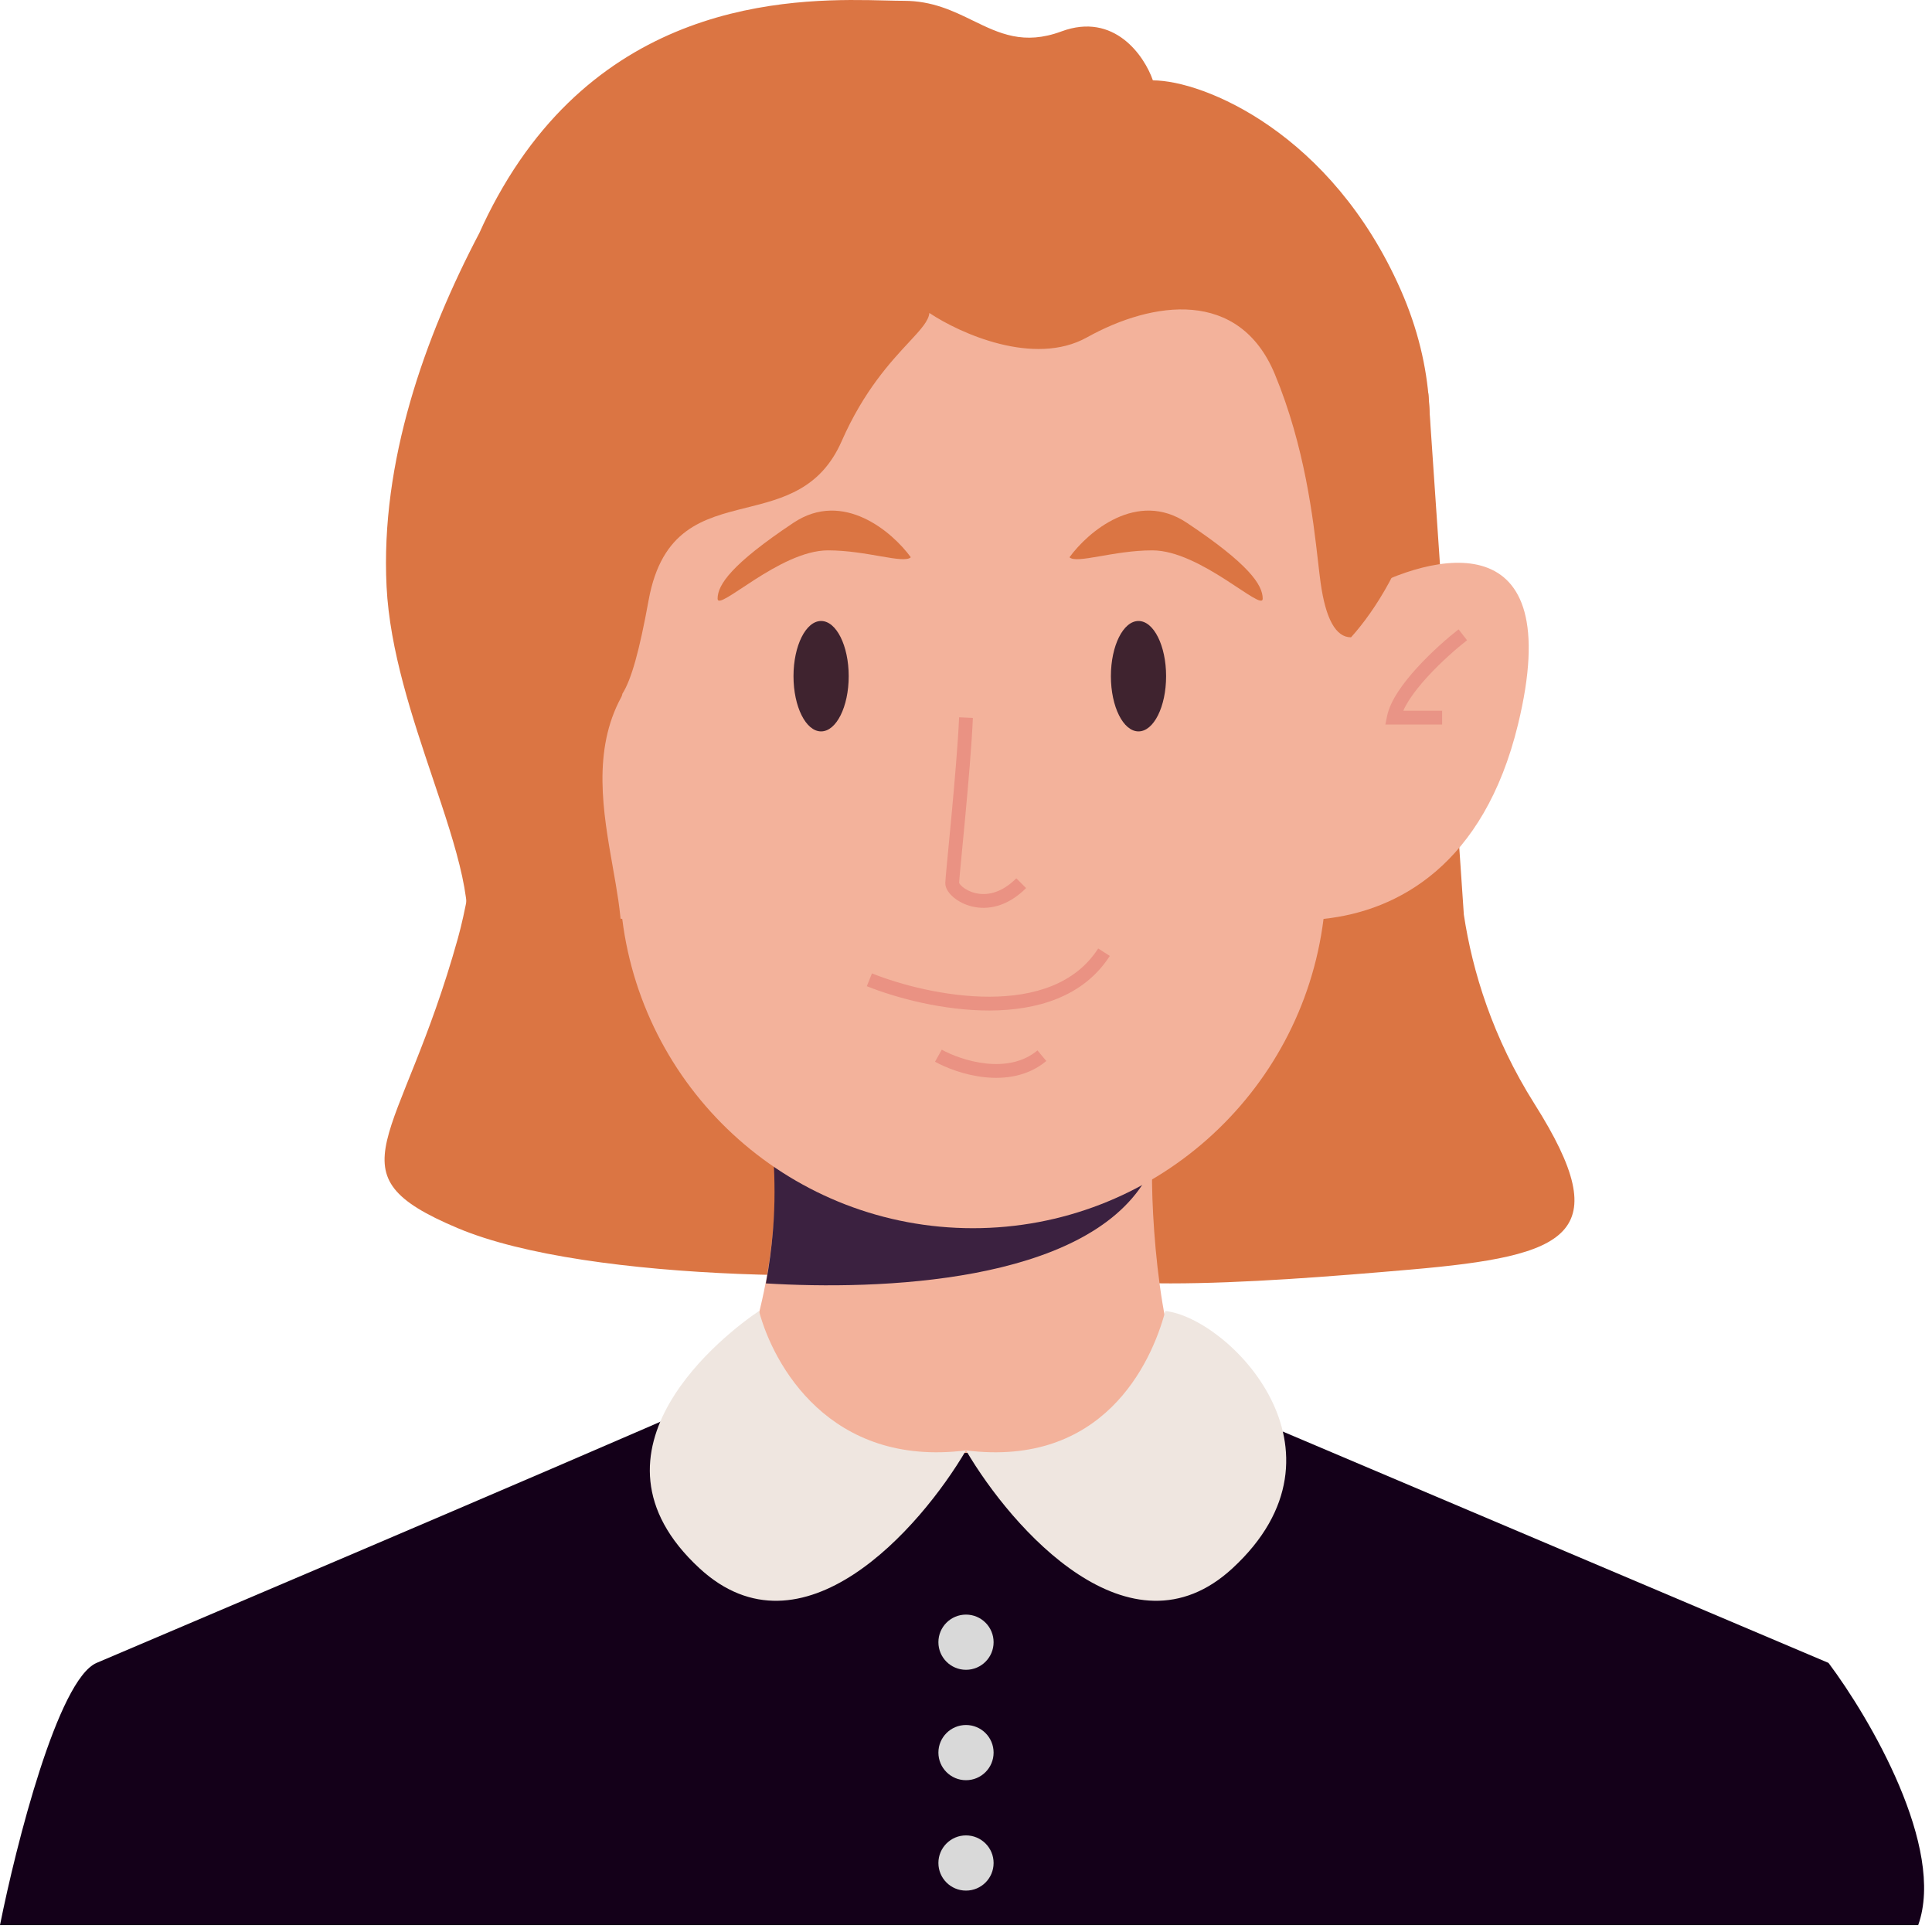
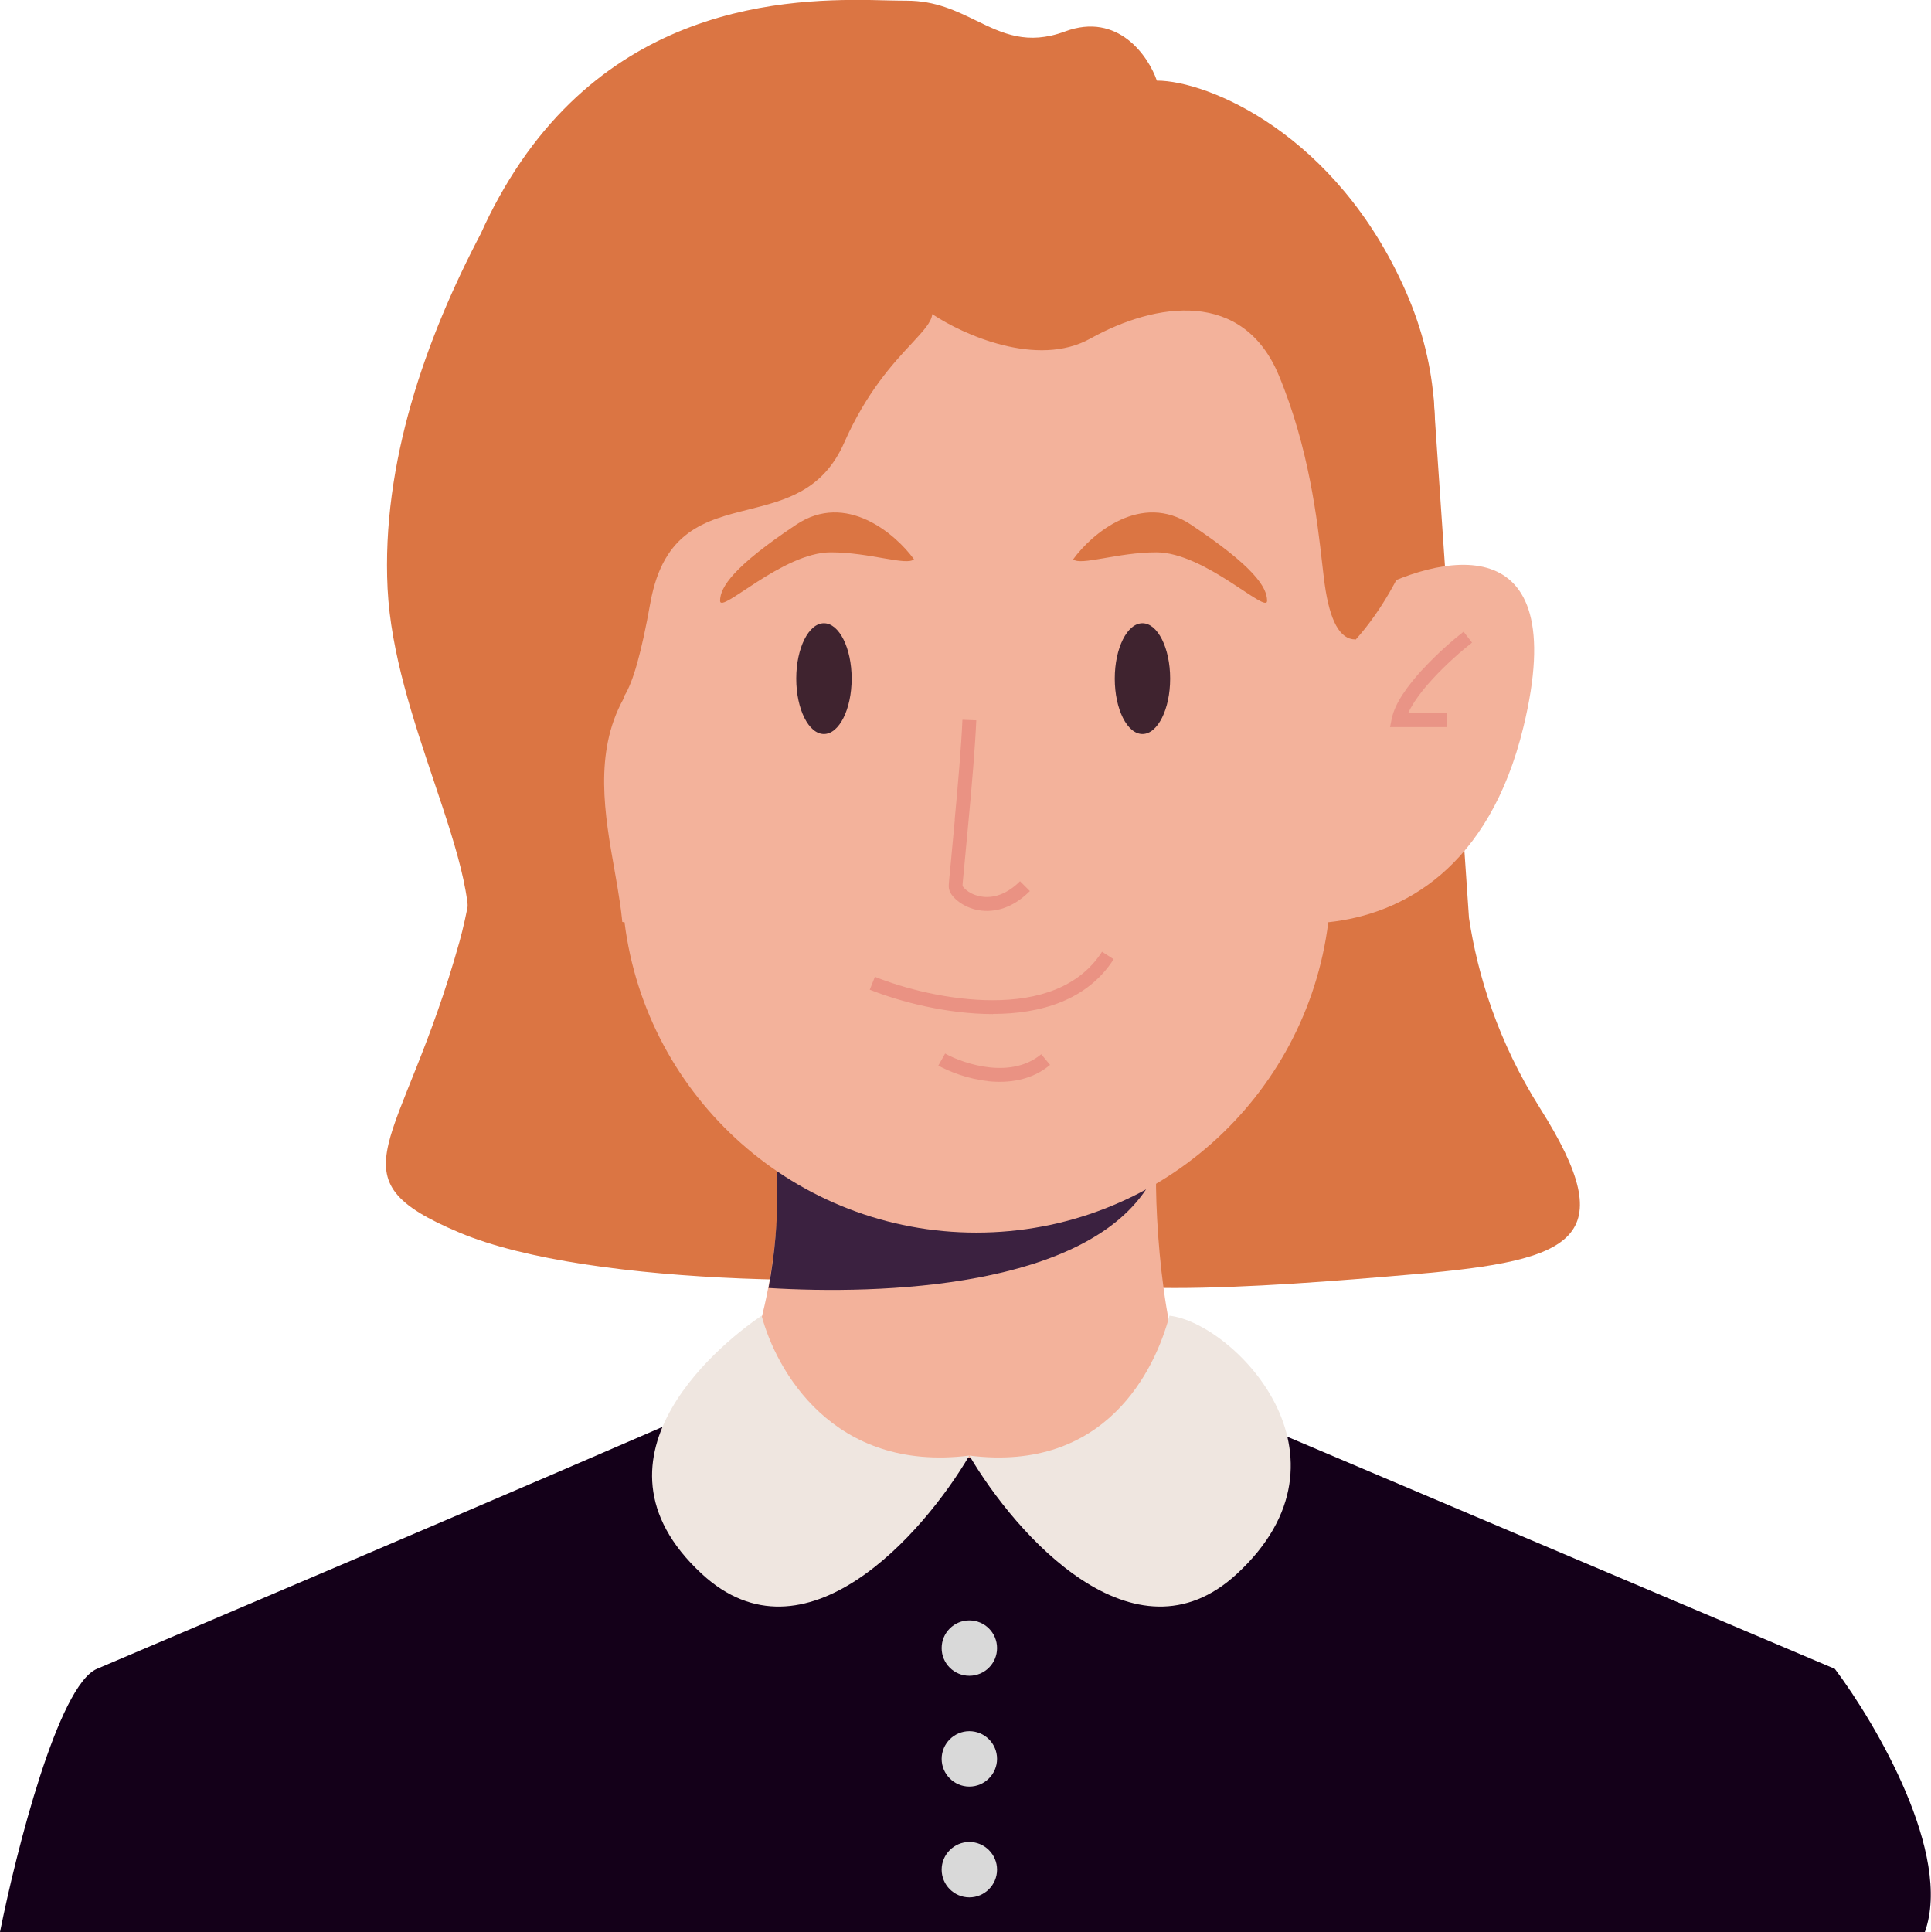
- <svg xmlns="http://www.w3.org/2000/svg" width="140" height="140" viewBox="0 0 140 140" fill="none">
-   <path d="M33.178 68C35.351 60.198 36.178 42.5 33.178 35.5L36.678 33C46.678 48.5 80.558 90.324 73.5 91.5C64.499 93 42.678 93 33.178 89C23.678 85 29 83 33.178 68Z" fill="#DB7543" />
-   <path fill-rule="evenodd" clip-rule="evenodd" d="M96 60H92.7C85.7 68.667 72.2 88.6 74.2 91C76.7 94 90.7 93 102.2 92C113.7 91 117.2 89.5 111.2 80C108.159 75.185 106.697 70.384 106.076 66.283L105.686 60.56C105.689 60.369 105.694 60.183 105.7 60H105.648L103.5 28.5L96 33.5V60Z" fill="#DB7543" />
-   <path d="M7 120.5C4.2 121.7 1.167 133.667 0 139.5H139C141 133.9 135.5 124.5 132.5 120.5L86.5 101H52.5C38.833 107 9.8 119.3 7 120.5Z" fill="#140019" />
-   <path d="M86.5 101C84.1 98.6 83.333 88 83.5 84L56 82C56.8 88.8 55 98 52.5 101C73.7 115 84 107.667 86.5 101Z" fill="#F3B29B" />
-   <path d="M55.5 93C56.5 87.5 56 84.5 56 82H83V85.5C78.5 93 63.667 93.5 55.5 93Z" fill="#3B2140" />
-   <path fill-rule="evenodd" clip-rule="evenodd" d="M70.5 12C54.797 12 42.362 25.269 43.379 40.939L43.575 43.955L42.501 43C37.167 40 27.401 37.7 31 52.5C33.473 62.665 39.703 66.021 45.09 66.587C46.681 79.31 57.519 89 70.5 89C83.481 89 94.319 79.31 95.909 66.587C101.297 66.021 107.527 62.665 110 52.5C113.6 37.7 103.833 40 98.499 43L97.425 43.955L97.621 40.939C98.638 25.269 86.203 12 70.5 12Z" fill="#F3B29B" />
-   <path fill-rule="evenodd" clip-rule="evenodd" d="M102.719 48.35C103.754 47.221 104.925 46.203 105.693 45.605L106.307 46.395C105.575 46.964 104.446 47.946 103.456 49.025C102.961 49.565 102.508 50.121 102.157 50.657C101.962 50.955 101.804 51.238 101.688 51.5H104.5V52.5H100.39L100.51 51.902C100.628 51.312 100.935 50.698 101.321 50.109C101.711 49.514 102.201 48.914 102.719 48.35Z" fill="#E99486" />
-   <path fill-rule="evenodd" clip-rule="evenodd" d="M37.097 48.696C36.282 47.588 35.3 46.507 34.646 45.854L35.354 45.146C36.033 45.826 37.051 46.946 37.903 48.104C38.328 48.683 38.721 49.282 39.008 49.849C39.29 50.403 39.5 50.98 39.5 51.5V51.924L36.082 52.493L35.918 51.507L38.435 51.087C38.374 50.864 38.269 50.601 38.117 50.301C37.863 49.801 37.505 49.251 37.097 48.696Z" fill="#E99486" />
-   <path fill-rule="evenodd" clip-rule="evenodd" d="M71.36 78.06C69.895 77.906 68.556 77.381 67.757 76.937L68.243 76.063C68.944 76.452 70.154 76.927 71.465 77.065C72.774 77.203 74.12 76.999 75.18 76.116L75.82 76.884C74.48 78.001 72.826 78.214 71.36 78.06Z" fill="#EA9283" />
-   <path fill-rule="evenodd" clip-rule="evenodd" d="M71.714 73.225C68.355 73.234 64.94 72.315 62.814 71.464L63.186 70.536C65.227 71.352 68.512 72.233 71.711 72.225C74.919 72.217 77.914 71.32 79.579 68.73L80.421 69.27C78.486 72.28 75.064 73.216 71.714 73.225Z" fill="#EA9283" />
-   <path fill-rule="evenodd" clip-rule="evenodd" d="M68.94 59.204C69.169 56.744 69.418 53.881 69.501 51.978L70.499 52.022C70.416 53.953 70.165 56.84 69.936 59.296C69.856 60.147 69.779 60.948 69.713 61.642C69.683 61.951 69.656 62.239 69.631 62.501C69.59 62.925 69.557 63.279 69.534 63.541C69.523 63.673 69.514 63.78 69.508 63.861C69.505 63.902 69.503 63.934 69.502 63.96L69.501 63.979C69.505 63.988 69.514 64.006 69.531 64.032C69.571 64.094 69.643 64.177 69.75 64.266C69.964 64.445 70.285 64.622 70.678 64.716C71.439 64.898 72.513 64.779 73.646 63.646L74.354 64.354C72.987 65.721 71.561 65.955 70.446 65.689C69.902 65.559 69.442 65.311 69.109 65.034C68.943 64.895 68.799 64.741 68.694 64.579C68.594 64.427 68.5 64.225 68.5 64C68.5 63.844 68.556 63.233 68.635 62.406C68.66 62.143 68.688 61.854 68.718 61.544C68.784 60.851 68.861 60.053 68.94 59.204Z" fill="#EA9283" />
-   <path d="M61.5 49C61.5 51.209 60.605 53 59.5 53C58.395 53 57.5 51.209 57.5 49C57.5 46.791 58.395 45 59.5 45C60.605 45 61.5 46.791 61.5 49Z" fill="#3F232F" />
-   <path d="M84.5 49C84.5 51.209 83.605 53 82.5 53C81.395 53 80.5 51.209 80.5 49C80.5 46.791 81.395 45 82.5 45C83.605 45 84.5 46.791 84.5 49Z" fill="#3F232F" />
-   <path d="M86 37.881C82.4 35.481 78.833 38.548 77.5 40.381C78 40.881 80.7 39.881 83.5 39.881C87 39.881 91.5 44.381 91.5 43.381C91.5 42.381 90.5 40.881 86 37.881Z" fill="#DB7543" />
-   <path d="M57.5 37.881C61.1 35.481 64.667 38.548 66 40.381C65.5 40.881 62.8 39.881 60 39.881C56.5 39.881 52 44.381 52 43.381C52 42.381 53 40.881 57.5 37.881Z" fill="#DB7543" />
-   <path d="M72 119C72 120.105 71.105 121 70 121C68.895 121 68 120.105 68 119C68 117.895 68.895 117 70 117C71.105 117 72 117.895 72 119Z" fill="#D9D9D9" />
-   <path d="M72 127C72 128.105 71.105 129 70 129C68.895 129 68 128.105 68 127C68 125.895 68.895 125 70 125C71.105 125 72 125.895 72 127Z" fill="#D9D9D9" />
-   <path d="M72 135C72 136.105 71.105 137 70 137C68.895 137 68 136.105 68 135C68 133.895 68.895 133 70 133C71.105 133 72 133.895 72 135Z" fill="#D9D9D9" />
-   <path d="M71.5 105.5C70.3 105.1 69 105.333 68.5 105.5L65 108.5L70 112L75 110C74.333 108.667 72.7 105.9 71.5 105.5Z" fill="#140019" />
-   <path fill-rule="evenodd" clip-rule="evenodd" d="M97.901 46.183C101.5 42.192 106.507 32.354 101.5 21C96.493 9.646 87.224 5.824 83.543 5.824C82.929 4.05 80.745 0.857 76.916 2.276C74.187 3.288 72.415 2.425 70.509 1.496C69.073 0.796 67.56 0.059 65.503 0.059C65.126 0.059 64.681 0.048 64.176 0.035C58.267 -0.111 44.19 -0.458 36.05 14.251C35.565 15.127 35.13 16.002 34.741 16.874C30.771 24.433 27.561 33.467 28.012 42.5C28.243 47.13 29.872 51.975 31.356 56.389C33.077 61.508 34.602 66.047 33.529 69C31.928 73.4 40.528 69.833 45.028 67.5C44.98 66.079 44.7 64.5 44.406 62.839C43.7 58.849 42.91 54.383 45.028 50.5C45.06 50.443 45.085 50.363 45.105 50.263C45.749 49.246 46.331 47.181 47 43.5C47.941 38.327 50.968 37.57 54.078 36.792C56.739 36.127 59.462 35.446 60.99 31.969C62.596 28.315 64.543 26.221 65.856 24.809C66.71 23.89 67.295 23.26 67.344 22.678C69.553 24.156 74.928 26.581 78.757 24.452C83.543 21.791 89.802 20.904 92.379 27.113C94.555 32.356 95.156 37.6 95.512 40.707C95.578 41.279 95.635 41.778 95.692 42.192C96.06 44.853 96.797 46.183 97.901 46.183Z" fill="#DB7543" />
-   <path d="M89.306 113.648C81.893 120.486 73.346 110.799 70 105.101C79.885 106.344 83.415 98.885 84.445 95C89 95.5 98.573 105.101 89.306 113.648Z" fill="#EFE6E0" />
-   <path d="M50.693 113.648C58.107 120.486 66.653 110.799 70 105.101C60.115 106.344 56.029 98.885 55 95C52.683 96.554 41.426 105.101 50.693 113.648Z" fill="#EFE6E0" />
+ <svg xmlns="http://www.w3.org/2000/svg" id="Layer_1" data-name="Layer 1" viewBox="0 0 139.43 139.5">
+   <defs>
+     <style>
+       .cls-1, .cls-2 {
+         fill: #f3b29b;
+       }
+ 
+       .cls-3 {
+         fill: #efe6e0;
+       }
+ 
+       .cls-4, .cls-5 {
+         fill: #db7543;
+       }
+ 
+       .cls-6 {
+         fill: #d9d9d9;
+       }
+ 
+       .cls-7 {
+         fill: #140019;
+       }
+ 
+       .cls-8 {
+         fill: #3f232f;
+       }
+ 
+       .cls-9 {
+         fill: #3b2140;
+       }
+ 
+       .cls-2, .cls-5, .cls-10, .cls-11 {
+         fill-rule: evenodd;
+       }
+ 
+       .cls-10 {
+         fill: #ea9283;
+       }
+ 
+       .cls-11 {
+         fill: #e99486;
+       }
+     </style>
+   </defs>
+   <path class="cls-4" d="M33.18,68c2.17-7.8,3-25.5,0-32.5l3.5-2.5c10,15.5,43.88,57.32,36.82,58.5-9,1.5-30.82,1.5-40.32-2.5-9.5-4-4.18-6,0-21Z" />
+   <path class="cls-5" d="M96,60h-3.3c-7,8.67-20.5,28.6-18.5,31,2.5,3,16.5,2,28,1,11.5-1,15-2.5,9-12-3.04-4.81-4.5-9.62-5.12-13.72l-.39-5.72c0-.19,0-.38,.01-.56h-.05l-2.15-31.5-7.5,5v26.5Z" />
+   <path class="cls-7" d="M7,120.5c-2.8,1.2-5.83,13.17-7,19H139c2-5.6-3.5-15-6.5-19l-46-19.5H52.5c-13.67,6-42.7,18.3-45.5,19.5Z" />
+   <path class="cls-1" d="M86.5,101c-2.4-2.4-3.17-13-3-17l-27.5-2c.8,6.8-1,16-3.5,19,21.2,14,31.5,6.67,34,0Z" />
+   <path class="cls-9" d="M55.5,93c1-5.5,.5-8.5,.5-11h27v3.5c-4.5,7.5-19.33,8-27.5,7.5Z" />
+   <path class="cls-2" d="M70.5,12c-15.7,0-28.14,13.27-27.12,28.94l.2,3.02-1.07-.96c-5.33-3-15.1-5.3-11.5,9.5,2.47,10.16,8.7,13.52,14.09,14.09,1.59,12.72,12.43,22.41,25.41,22.41s23.82-9.69,25.41-22.41c5.39-.57,11.62-3.92,14.09-14.09,3.6-14.8-6.17-12.5-11.5-9.5l-1.07,.96,.2-3.02c1.02-15.67-11.42-28.94-27.12-28.94Z" />
+   <path class="cls-11" d="M102.72,48.35c1.03-1.13,2.21-2.15,2.97-2.74l.61,.79c-.73,.57-1.86,1.55-2.85,2.63-.5,.54-.95,1.1-1.3,1.63-.19,.3-.35,.58-.47,.84h2.81v1h-4.11l.12-.6c.12-.59,.42-1.2,.81-1.79,.39-.59,.88-1.19,1.4-1.76Z" />
+   <path class="cls-11" d="M37.1,48.7c-.81-1.11-1.8-2.19-2.45-2.84l.71-.71c.68,.68,1.7,1.8,2.55,2.96,.43,.58,.82,1.18,1.11,1.74,.28,.55,.49,1.13,.49,1.65v.42l-3.42,.57-.16-.99,2.52-.42c-.06-.22-.17-.49-.32-.79-.25-.5-.61-1.05-1.02-1.61Z" />
+   <path class="cls-10" d="M71.36,78.06c-1.46-.15-2.8-.68-3.6-1.12l.49-.87c.7,.39,1.91,.86,3.22,1,1.31,.14,2.66-.07,3.72-.95l.64,.77c-1.34,1.12-2.99,1.33-4.46,1.18Z" />
+   <path class="cls-10" d="M71.71,73.22c-3.36,0-6.77-.91-8.9-1.76l.37-.93c2.04,.82,5.33,1.7,8.53,1.69,3.21,0,6.2-.9,7.87-3.5l.84,.54c-1.93,3.01-5.36,3.95-8.71,3.95Z" />
+   <path class="cls-10" d="M68.94,59.2c.23-2.46,.48-5.32,.56-7.23l1,.04c-.08,1.93-.33,4.82-.56,7.27-.08,.85-.16,1.65-.22,2.35-.03,.31-.06,.6-.08,.86-.04,.42-.07,.78-.1,1.04-.01,.13-.02,.24-.03,.32,0,.04,0,.07,0,.1v.02s.01,.03,.03,.05c.04,.06,.11,.14,.22,.23,.21,.18,.53,.36,.93,.45,.76,.18,1.83,.06,2.97-1.07l.71,.71c-1.37,1.37-2.79,1.6-3.91,1.34-.54-.13-1-.38-1.34-.66-.17-.14-.31-.29-.42-.45-.1-.15-.19-.35-.19-.58,0-.16,.06-.77,.14-1.59,.03-.26,.05-.55,.08-.86,.07-.69,.14-1.49,.22-2.34Z" />
+   <path class="cls-8" d="M61.5,49c0,2.21-.9,4-2,4s-2-1.79-2-4,.9-4,2-4,2,1.79,2,4Z" />
+   <path class="cls-8" d="M84.5,49c0,2.21-.9,4-2,4s-2-1.79-2-4,.9-4,2-4,2,1.79,2,4Z" />
+   <path class="cls-4" d="M86,37.88c-3.6-2.4-7.17,.67-8.5,2.5,.5,.5,3.2-.5,6-.5,3.5,0,8,4.5,8,3.5s-1-2.5-5.5-5.5Z" />
+   <path class="cls-4" d="M57.5,37.88c3.6-2.4,7.17,.67,8.5,2.5-.5,.5-3.2-.5-6-.5-3.5,0-8,4.5-8,3.5s1-2.5,5.5-5.5Z" />
+   <path class="cls-6" d="M72,119c0,1.11-.9,2-2,2s-2-.89-2-2,.9-2,2-2,2,.89,2,2Z" />
+   <path class="cls-6" d="M72,127c0,1.1-.9,2-2,2s-2-.9-2-2,.9-2,2-2,2,.89,2,2Z" />
+   <path class="cls-6" d="M72,135c0,1.1-.9,2-2,2s-2-.9-2-2,.9-2,2-2,2,.9,2,2Z" />
+   <path class="cls-7" d="M71.5,105.5c-1.2-.4-2.5-.17-3,0l-3.5,3,5,3.5,5-2c-.67-1.33-2.3-4.1-3.5-4.5Z" />
+   <path class="cls-5" d="M97.9,46.18c3.6-3.99,8.61-13.83,3.6-25.18-5.01-11.35-14.28-15.18-17.96-15.18-.61-1.77-2.8-4.97-6.63-3.55-2.73,1.01-4.5,.15-6.41-.78-1.44-.7-2.95-1.44-5.01-1.44-.38,0-.82-.01-1.33-.02-5.91-.15-19.99-.49-28.13,14.22-.49,.88-.92,1.75-1.31,2.62-3.97,7.56-7.18,16.59-6.73,25.63,.23,4.63,1.86,9.48,3.34,13.89,1.72,5.12,3.25,9.66,2.17,12.61-1.6,4.4,7,.83,11.5-1.5-.05-1.42-.33-3-.62-4.66-.71-3.99-1.5-8.46,.62-12.34,.03-.06,.06-.14,.08-.24,.64-1.02,1.23-3.08,1.89-6.76,.94-5.17,3.97-5.93,7.08-6.71,2.66-.67,5.38-1.35,6.91-4.82,1.61-3.65,3.55-5.75,4.87-7.16,.85-.92,1.44-1.55,1.49-2.13,2.21,1.48,7.58,3.9,11.41,1.77,4.79-2.66,11.04-3.55,13.62,2.66,2.18,5.24,2.78,10.49,3.13,13.59,.07,.57,.12,1.07,.18,1.48,.37,2.66,1.1,3.99,2.21,3.99Z" />
+   <path class="cls-3" d="M89.31,113.65c-7.41,6.84-15.96-2.85-19.31-8.55,9.88,1.24,13.42-6.22,14.45-10.1,4.55,.5,14.13,10.1,4.86,18.65Z" />
+   <path class="cls-3" d="M50.69,113.65c7.41,6.84,15.96-2.85,19.31-8.55-9.89,1.24-13.97-6.22-15-10.1-2.32,1.55-13.57,10.1-4.31,18.65Z" />
</svg>
